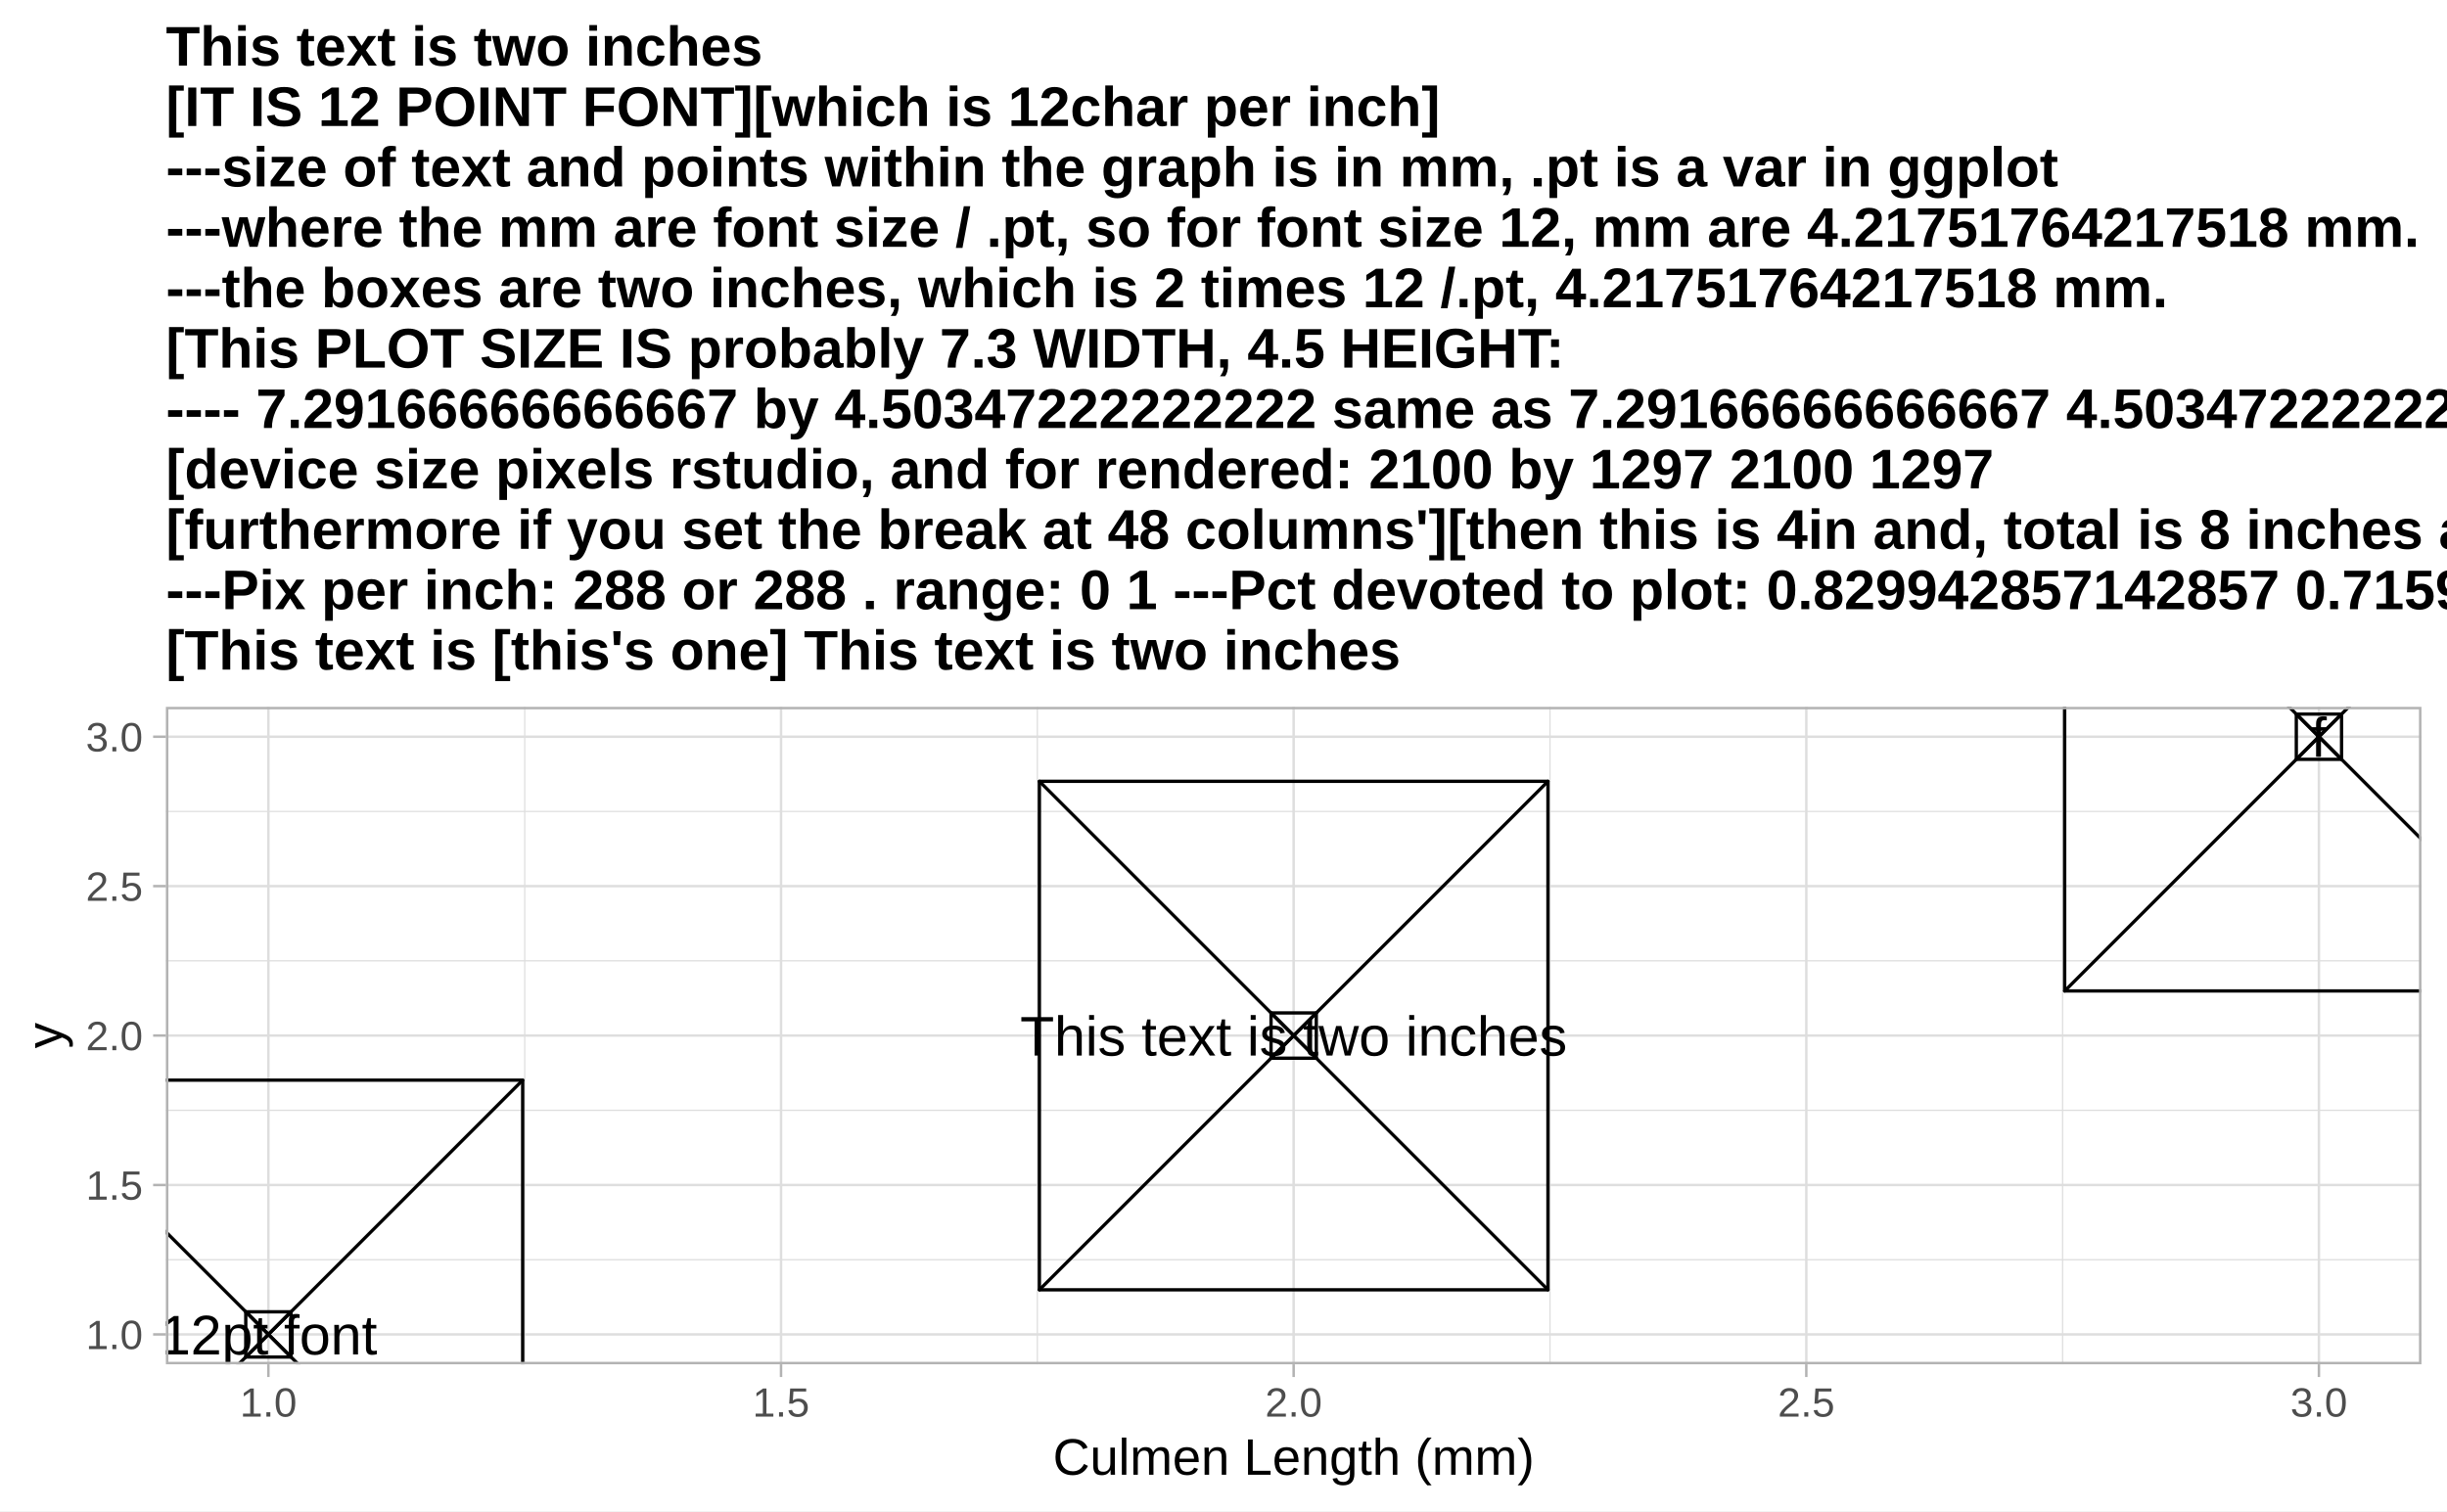
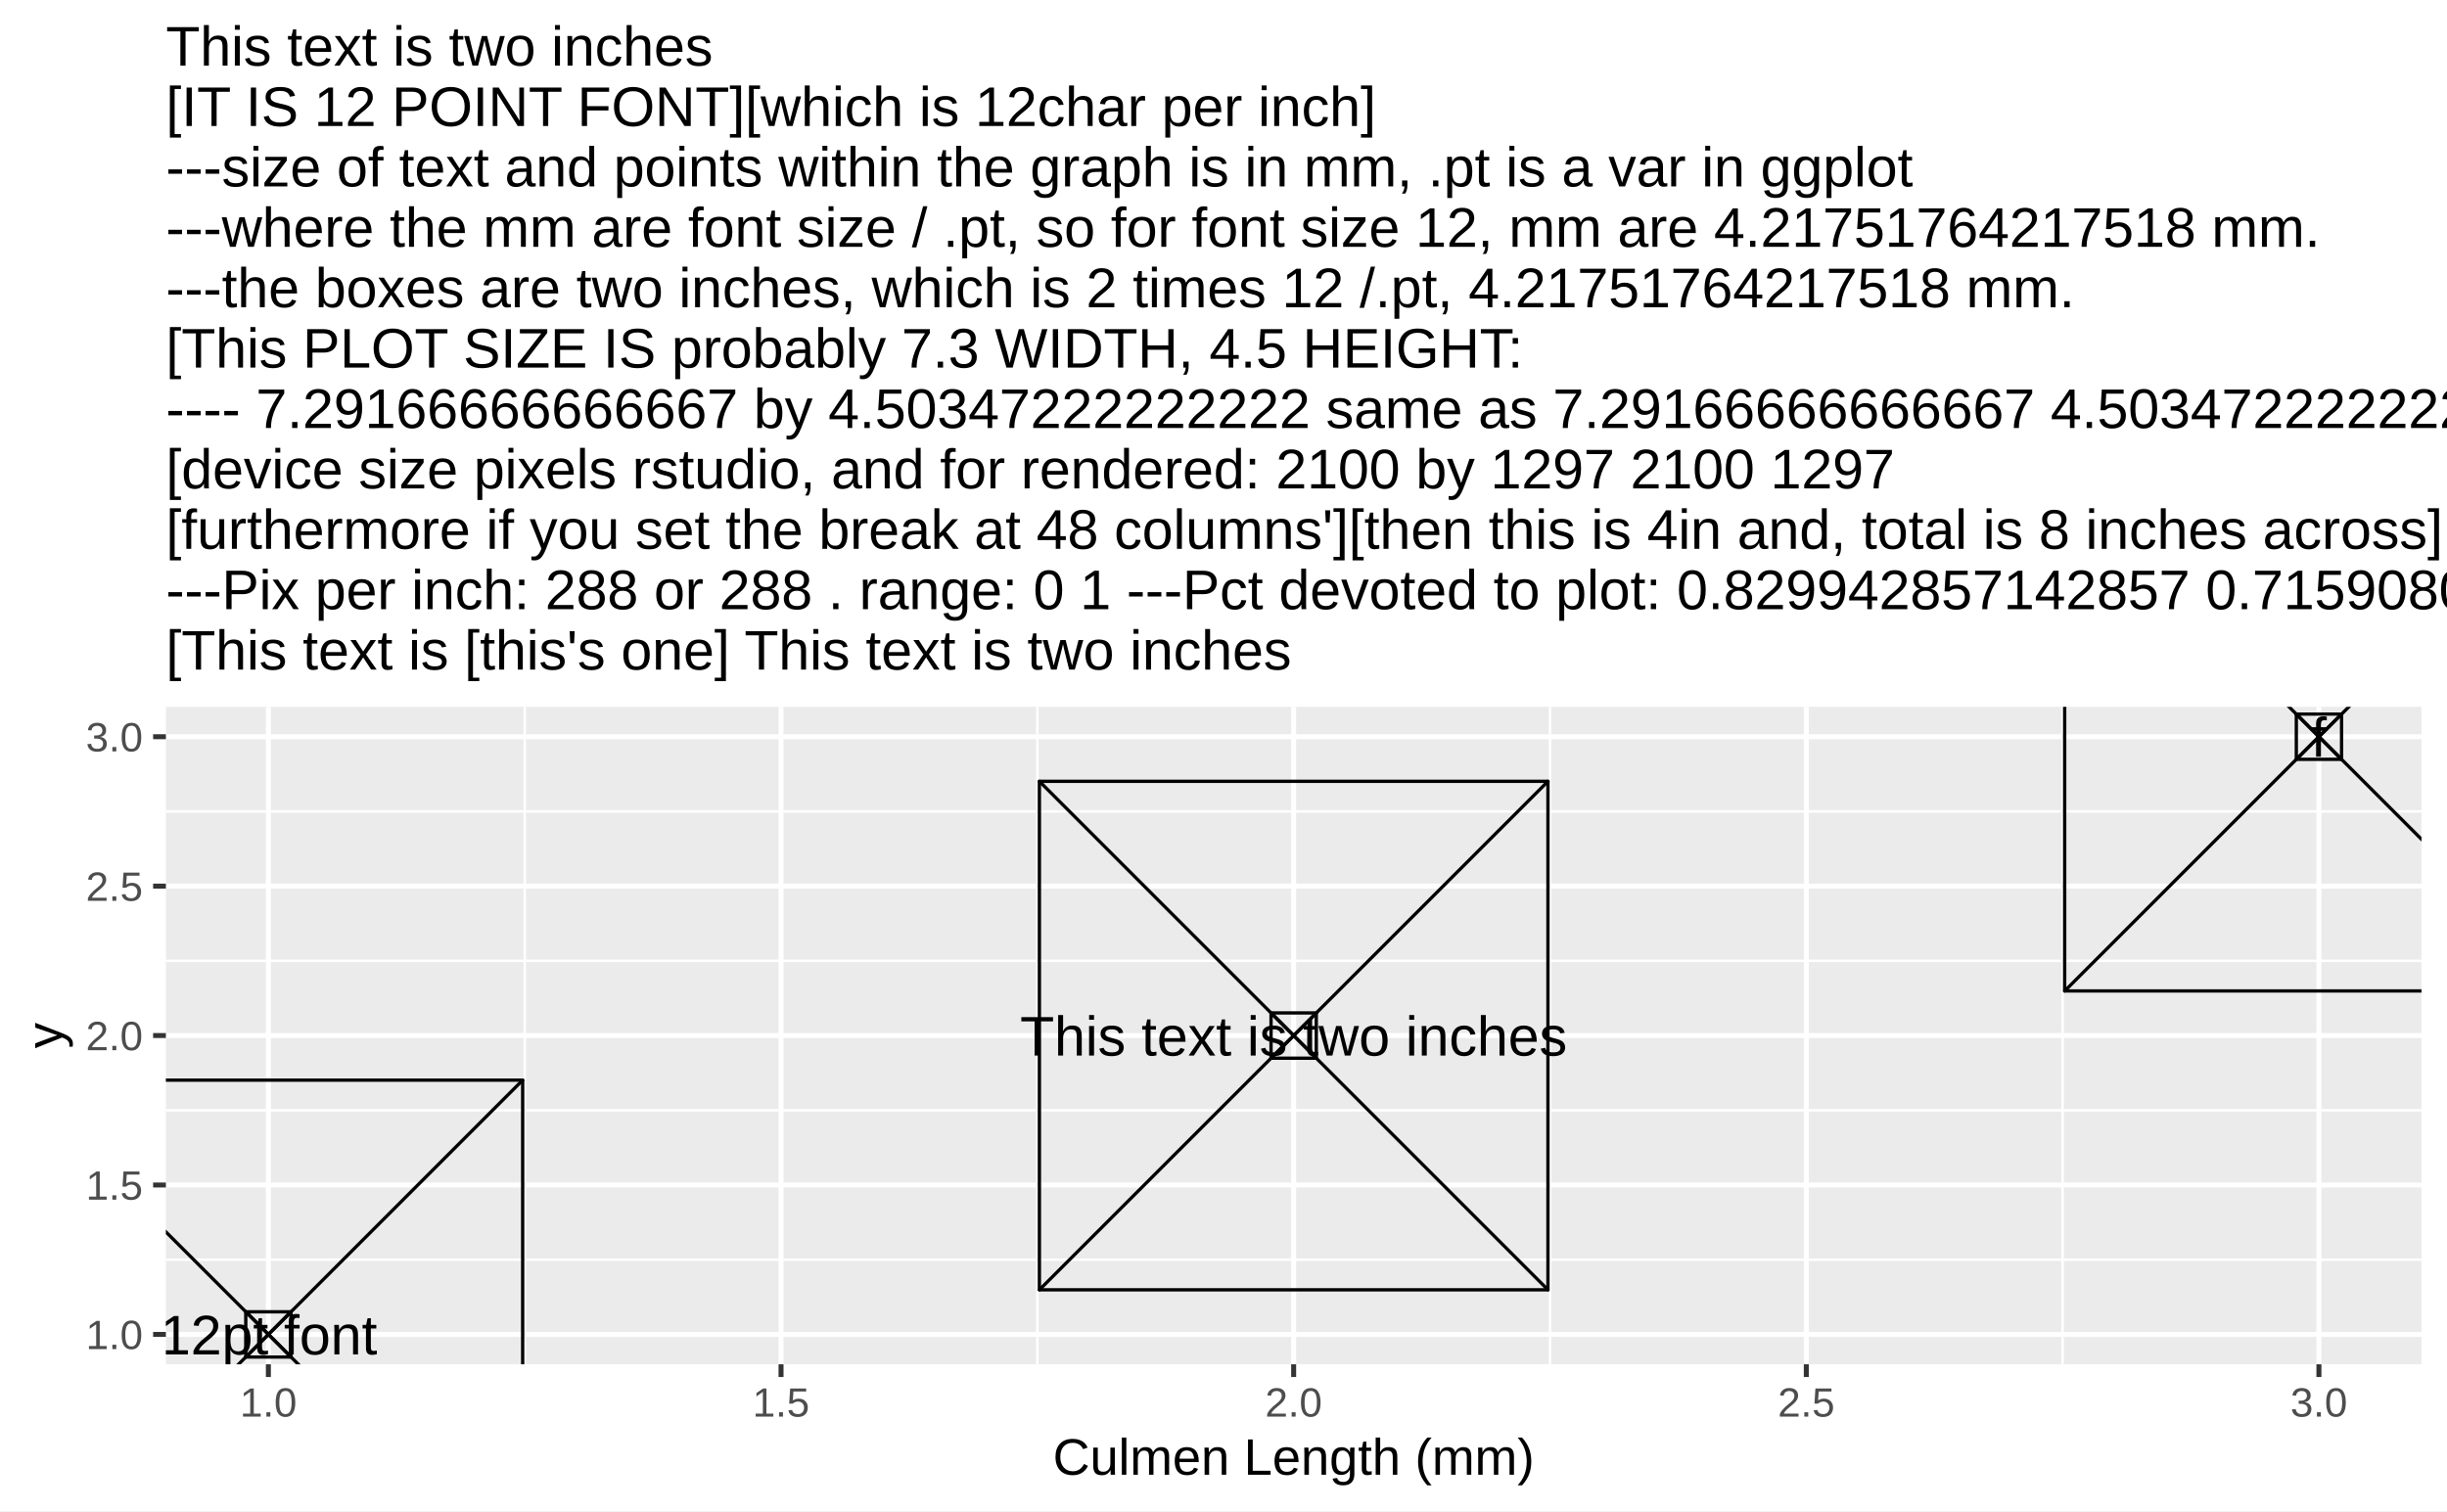
<svg xmlns="http://www.w3.org/2000/svg" class="svglite" width="525.00pt" height="324.25pt" viewBox="0 0 525.00 324.25">
  <defs>
    <style type="text/css">
    .svglite line, .svglite polyline, .svglite polygon, .svglite path, .svglite rect, .svglite circle {
      fill: none;
      stroke: #000000;
      stroke-linecap: round;
      stroke-linejoin: round;
      stroke-miterlimit: 10.00;
    }
    .svglite text {
      white-space: pre;
    }
  </style>
  </defs>
  <rect width="100%" height="100%" style="stroke: none; fill: #FFFFFF;" />
  <defs>
    <clipPath id="cpMC4wMHw1MjUuMDB8MC4wMHwzMjQuMjU=">
      <rect x="0.00" y="0.00" width="525.00" height="324.25" />
    </clipPath>
  </defs>
  <g clip-path="url(#cpMC4wMHw1MjUuMDB8MC4wMHwzMjQuMjU=)">
    <rect x="0.00" y="0.00" width="525.00" height="324.25" style="stroke-width: 1.07; stroke: #FFFFFF; fill: #FFFFFF;" />
  </g>
  <defs>
    <clipPath id="cpMzUuNTl8NTE5LjUyfDE1MS42OHwyOTIuNzU=">
      <rect x="35.59" y="151.68" width="483.93" height="141.08" />
    </clipPath>
  </defs>
  <g clip-path="url(#cpMzUuNTl8NTE5LjUyfDE1MS42OHwyOTIuNzU=)">
-     <rect x="35.59" y="151.68" width="483.93" height="141.08" style="stroke-width: 1.07; stroke: none; fill: #FFFFFF;" />
-     <polyline points="35.59,270.31 519.52,270.31 " style="stroke-width: 0.27; stroke: #DEDEDE; stroke-linecap: butt;" />
-     <polyline points="35.59,238.25 519.52,238.25 " style="stroke-width: 0.27; stroke: #DEDEDE; stroke-linecap: butt;" />
-     <polyline points="35.59,206.18 519.52,206.18 " style="stroke-width: 0.27; stroke: #DEDEDE; stroke-linecap: butt;" />
-     <polyline points="35.59,174.12 519.52,174.12 " style="stroke-width: 0.27; stroke: #DEDEDE; stroke-linecap: butt;" />
-     <polyline points="112.58,292.75 112.58,151.68 " style="stroke-width: 0.27; stroke: #DEDEDE; stroke-linecap: butt;" />
-     <polyline points="222.56,292.75 222.56,151.68 " style="stroke-width: 0.27; stroke: #DEDEDE; stroke-linecap: butt;" />
-     <polyline points="332.55,292.75 332.55,151.68 " style="stroke-width: 0.27; stroke: #DEDEDE; stroke-linecap: butt;" />
-     <polyline points="442.53,292.75 442.53,151.68 " style="stroke-width: 0.27; stroke: #DEDEDE; stroke-linecap: butt;" />
-     <polyline points="35.59,286.34 519.52,286.34 " style="stroke-width: 0.53; stroke: #DEDEDE; stroke-linecap: butt;" />
-     <polyline points="35.59,254.28 519.52,254.28 " style="stroke-width: 0.53; stroke: #DEDEDE; stroke-linecap: butt;" />
-     <polyline points="35.59,222.21 519.52,222.21 " style="stroke-width: 0.53; stroke: #DEDEDE; stroke-linecap: butt;" />
-     <polyline points="35.59,190.15 519.52,190.15 " style="stroke-width: 0.53; stroke: #DEDEDE; stroke-linecap: butt;" />
-     <polyline points="35.59,158.09 519.52,158.09 " style="stroke-width: 0.53; stroke: #DEDEDE; stroke-linecap: butt;" />
-     <polyline points="57.58,292.75 57.58,151.68 " style="stroke-width: 0.53; stroke: #DEDEDE; stroke-linecap: butt;" />
-     <polyline points="167.57,292.75 167.57,151.68 " style="stroke-width: 0.53; stroke: #DEDEDE; stroke-linecap: butt;" />
-     <polyline points="277.55,292.75 277.55,151.68 " style="stroke-width: 0.53; stroke: #DEDEDE; stroke-linecap: butt;" />
-     <polyline points="387.54,292.75 387.54,151.68 " style="stroke-width: 0.53; stroke: #DEDEDE; stroke-linecap: butt;" />
-     <polyline points="497.52,292.75 497.52,151.68 " style="stroke-width: 0.53; stroke: #DEDEDE; stroke-linecap: butt;" />
+     <rect x="35.59" y="151.68" width="483.93" height="141.08" style="stroke-width: 1.07; stroke: none; fill: #EBEBEB;" />
+     <polyline points="35.59,270.31 519.52,270.31 " style="stroke-width: 0.53; stroke: #FFFFFF; stroke-linecap: butt;" />
+     <polyline points="35.59,238.25 519.52,238.25 " style="stroke-width: 0.53; stroke: #FFFFFF; stroke-linecap: butt;" />
+     <polyline points="35.59,206.18 519.52,206.18 " style="stroke-width: 0.53; stroke: #FFFFFF; stroke-linecap: butt;" />
+     <polyline points="35.59,174.12 519.52,174.12 " style="stroke-width: 0.53; stroke: #FFFFFF; stroke-linecap: butt;" />
+     <polyline points="112.58,292.75 112.58,151.68 " style="stroke-width: 0.53; stroke: #FFFFFF; stroke-linecap: butt;" />
+     <polyline points="222.56,292.75 222.56,151.68 " style="stroke-width: 0.53; stroke: #FFFFFF; stroke-linecap: butt;" />
+     <polyline points="332.55,292.75 332.55,151.68 " style="stroke-width: 0.53; stroke: #FFFFFF; stroke-linecap: butt;" />
+     <polyline points="442.53,292.75 442.53,151.68 " style="stroke-width: 0.53; stroke: #FFFFFF; stroke-linecap: butt;" />
+     <polyline points="35.59,286.34 519.52,286.34 " style="stroke-width: 1.07; stroke: #FFFFFF; stroke-linecap: butt;" />
+     <polyline points="35.59,254.28 519.52,254.28 " style="stroke-width: 1.07; stroke: #FFFFFF; stroke-linecap: butt;" />
+     <polyline points="35.59,222.21 519.52,222.21 " style="stroke-width: 1.07; stroke: #FFFFFF; stroke-linecap: butt;" />
+     <polyline points="35.59,190.15 519.52,190.15 " style="stroke-width: 1.07; stroke: #FFFFFF; stroke-linecap: butt;" />
+     <polyline points="35.59,158.09 519.52,158.09 " style="stroke-width: 1.07; stroke: #FFFFFF; stroke-linecap: butt;" />
+     <polyline points="57.58,292.75 57.58,151.68 " style="stroke-width: 1.07; stroke: #FFFFFF; stroke-linecap: butt;" />
+     <polyline points="167.57,292.75 167.57,151.68 " style="stroke-width: 1.07; stroke: #FFFFFF; stroke-linecap: butt;" />
+     <polyline points="277.55,292.75 277.55,151.68 " style="stroke-width: 1.07; stroke: #FFFFFF; stroke-linecap: butt;" />
+     <polyline points="387.54,292.75 387.54,151.68 " style="stroke-width: 1.07; stroke: #FFFFFF; stroke-linecap: butt;" />
+     <polyline points="497.52,292.75 497.52,151.68 " style="stroke-width: 1.07; stroke: #FFFFFF; stroke-linecap: butt;" />
    <text x="57.58" y="290.64" text-anchor="middle" style="font-size: 12.00px; font-family: &quot;Arial&quot;;" textLength="46.71px" lengthAdjust="spacingAndGlyphs">12pt font</text>
    <text x="497.52" y="162.39" text-anchor="middle" style="font-size: 12.00px; font-family: &quot;Arial&quot;;" textLength="3.33px" lengthAdjust="spacingAndGlyphs">f</text>
    <text x="277.55" y="226.51" text-anchor="middle" style="font-size: 12.00px; font-family: &quot;Arial&quot;;" textLength="117.40px" lengthAdjust="spacingAndGlyphs">This text is two inches</text>
    <rect x="52.73" y="281.49" width="9.71" height="9.71" style="stroke-width: 0.71;" />
    <line x1="52.73" y1="291.20" x2="62.44" y2="281.49" style="stroke-width: 0.71;" />
    <line x1="52.73" y1="281.49" x2="62.44" y2="291.20" style="stroke-width: 0.71;" />
    <rect x="492.67" y="153.23" width="9.71" height="9.71" style="stroke-width: 0.71;" />
    <line x1="492.67" y1="162.94" x2="502.38" y2="153.23" style="stroke-width: 0.71;" />
    <line x1="492.67" y1="153.23" x2="502.38" y2="162.94" style="stroke-width: 0.71;" />
    <rect x="272.70" y="217.36" width="9.71" height="9.71" style="stroke-width: 0.71;" />
    <line x1="272.70" y1="227.07" x2="282.41" y2="217.36" style="stroke-width: 0.71;" />
    <line x1="272.70" y1="217.36" x2="282.41" y2="227.07" style="stroke-width: 0.71;" />
    <rect x="3.03" y="231.78" width="109.11" height="109.11" style="stroke-width: 0.71;" />
    <line x1="3.03" y1="340.90" x2="112.14" y2="231.78" style="stroke-width: 0.71;" />
    <line x1="3.03" y1="231.78" x2="112.14" y2="340.90" style="stroke-width: 0.71;" />
    <rect x="442.97" y="103.53" width="109.11" height="109.11" style="stroke-width: 0.71;" />
    <line x1="442.97" y1="212.65" x2="552.08" y2="103.53" style="stroke-width: 0.71;" />
    <line x1="442.97" y1="103.53" x2="552.08" y2="212.65" style="stroke-width: 0.71;" />
    <rect x="223.00" y="167.66" width="109.11" height="109.11" style="stroke-width: 0.71;" />
    <line x1="223.00" y1="276.77" x2="332.11" y2="167.66" style="stroke-width: 0.71;" />
    <line x1="223.00" y1="167.66" x2="332.11" y2="276.77" style="stroke-width: 0.71;" />
-     <rect x="35.59" y="151.68" width="483.93" height="141.08" style="stroke-width: 1.07; stroke: #B3B3B3;" />
  </g>
  <g clip-path="url(#cpMC4wMHw1MjUuMDB8MC4wMHwzMjQuMjU=)">
    <text x="30.65" y="289.49" text-anchor="end" style="font-size: 8.80px;fill: #4D4D4D; font-family: &quot;Arial&quot;;" textLength="12.24px" lengthAdjust="spacingAndGlyphs">1.0</text>
    <text x="30.65" y="257.43" text-anchor="end" style="font-size: 8.80px;fill: #4D4D4D; font-family: &quot;Arial&quot;;" textLength="12.24px" lengthAdjust="spacingAndGlyphs">1.5</text>
    <text x="30.65" y="225.36" text-anchor="end" style="font-size: 8.80px;fill: #4D4D4D; font-family: &quot;Arial&quot;;" textLength="12.24px" lengthAdjust="spacingAndGlyphs">2.0</text>
    <text x="30.65" y="193.30" text-anchor="end" style="font-size: 8.80px;fill: #4D4D4D; font-family: &quot;Arial&quot;;" textLength="12.24px" lengthAdjust="spacingAndGlyphs">2.5</text>
    <text x="30.65" y="161.24" text-anchor="end" style="font-size: 8.80px;fill: #4D4D4D; font-family: &quot;Arial&quot;;" textLength="12.24px" lengthAdjust="spacingAndGlyphs">3.0</text>
-     <polyline points="32.85,286.34 35.59,286.34 " style="stroke-width: 0.53; stroke: #B3B3B3; stroke-linecap: butt;" />
-     <polyline points="32.85,254.28 35.59,254.28 " style="stroke-width: 0.53; stroke: #B3B3B3; stroke-linecap: butt;" />
-     <polyline points="32.85,222.21 35.59,222.21 " style="stroke-width: 0.53; stroke: #B3B3B3; stroke-linecap: butt;" />
-     <polyline points="32.85,190.15 35.59,190.15 " style="stroke-width: 0.53; stroke: #B3B3B3; stroke-linecap: butt;" />
-     <polyline points="32.85,158.09 35.59,158.09 " style="stroke-width: 0.53; stroke: #B3B3B3; stroke-linecap: butt;" />
-     <polyline points="57.58,295.49 57.58,292.75 " style="stroke-width: 0.53; stroke: #B3B3B3; stroke-linecap: butt;" />
-     <polyline points="167.57,295.49 167.57,292.75 " style="stroke-width: 0.53; stroke: #B3B3B3; stroke-linecap: butt;" />
-     <polyline points="277.55,295.49 277.55,292.75 " style="stroke-width: 0.53; stroke: #B3B3B3; stroke-linecap: butt;" />
-     <polyline points="387.54,295.49 387.54,292.75 " style="stroke-width: 0.53; stroke: #B3B3B3; stroke-linecap: butt;" />
-     <polyline points="497.52,295.49 497.52,292.75 " style="stroke-width: 0.53; stroke: #B3B3B3; stroke-linecap: butt;" />
+     <polyline points="32.85,286.34 35.59,286.34 " style="stroke-width: 1.07; stroke: #333333; stroke-linecap: butt;" />
+     <polyline points="32.85,254.28 35.59,254.28 " style="stroke-width: 1.07; stroke: #333333; stroke-linecap: butt;" />
+     <polyline points="32.85,222.21 35.59,222.21 " style="stroke-width: 1.07; stroke: #333333; stroke-linecap: butt;" />
+     <polyline points="32.85,190.15 35.59,190.15 " style="stroke-width: 1.07; stroke: #333333; stroke-linecap: butt;" />
+     <polyline points="32.85,158.09 35.59,158.09 " style="stroke-width: 1.07; stroke: #333333; stroke-linecap: butt;" />
+     <polyline points="57.58,295.49 57.58,292.75 " style="stroke-width: 1.07; stroke: #333333; stroke-linecap: butt;" />
+     <polyline points="167.57,295.49 167.57,292.75 " style="stroke-width: 1.07; stroke: #333333; stroke-linecap: butt;" />
+     <polyline points="277.55,295.49 277.55,292.75 " style="stroke-width: 1.07; stroke: #333333; stroke-linecap: butt;" />
+     <polyline points="387.54,295.49 387.54,292.75 " style="stroke-width: 1.07; stroke: #333333; stroke-linecap: butt;" />
+     <polyline points="497.52,295.49 497.52,292.75 " style="stroke-width: 1.07; stroke: #333333; stroke-linecap: butt;" />
    <text x="57.58" y="303.99" text-anchor="middle" style="font-size: 8.80px;fill: #4D4D4D; font-family: &quot;Arial&quot;;" textLength="12.24px" lengthAdjust="spacingAndGlyphs">1.0</text>
    <text x="167.57" y="303.99" text-anchor="middle" style="font-size: 8.80px;fill: #4D4D4D; font-family: &quot;Arial&quot;;" textLength="12.24px" lengthAdjust="spacingAndGlyphs">1.5</text>
    <text x="277.55" y="303.99" text-anchor="middle" style="font-size: 8.80px;fill: #4D4D4D; font-family: &quot;Arial&quot;;" textLength="12.24px" lengthAdjust="spacingAndGlyphs">2.0</text>
    <text x="387.54" y="303.99" text-anchor="middle" style="font-size: 8.80px;fill: #4D4D4D; font-family: &quot;Arial&quot;;" textLength="12.24px" lengthAdjust="spacingAndGlyphs">2.5</text>
    <text x="497.52" y="303.99" text-anchor="middle" style="font-size: 8.80px;fill: #4D4D4D; font-family: &quot;Arial&quot;;" textLength="12.24px" lengthAdjust="spacingAndGlyphs">3.0</text>
    <text x="277.55" y="316.45" text-anchor="middle" style="font-size: 11.00px; font-family: &quot;Arial&quot;;" textLength="103.35px" lengthAdjust="spacingAndGlyphs">Culmen Length (mm)</text>
    <text transform="translate(13.36,222.21) rotate(-90)" text-anchor="middle" style="font-size: 11.00px; font-family: &quot;Arial&quot;;" textLength="5.50px" lengthAdjust="spacingAndGlyphs">y</text>
-     <text x="35.59" y="14.08" style="font-size: 12.00px; font-weight: bold; font-family: &quot;Arial&quot;;" textLength="131.36px" lengthAdjust="spacingAndGlyphs">This text is two inches </text>
-     <text x="35.59" y="27.04" style="font-size: 12.00px; font-weight: bold; font-family: &quot;Arial&quot;;" textLength="273.41px" lengthAdjust="spacingAndGlyphs">[IT IS 12 POINT FONT][which is 12char per inch]</text>
-     <text x="35.59" y="40.00" style="font-size: 12.00px; font-weight: bold; font-family: &quot;Arial&quot;;" textLength="406.02px" lengthAdjust="spacingAndGlyphs">---size of text and points within the graph is in mm, .pt is a var in ggplot</text>
-     <text x="35.59" y="52.96" style="font-size: 12.00px; font-weight: bold; font-family: &quot;Arial&quot;;" textLength="483.55px" lengthAdjust="spacingAndGlyphs">---where the mm are font size / .pt, so for font size 12, mm are 4.21751764217518 mm.</text>
-     <text x="35.59" y="65.92" style="font-size: 12.00px; font-weight: bold; font-family: &quot;Arial&quot;;" textLength="429.54px" lengthAdjust="spacingAndGlyphs">---the boxes are two inches, which is 2 times 12 /.pt, 4.21751764217518 mm.</text>
-     <text x="35.59" y="78.88" style="font-size: 12.00px; font-weight: bold; font-family: &quot;Arial&quot;;" textLength="300.06px" lengthAdjust="spacingAndGlyphs">[This PLOT SIZE IS probably 7.3 WIDTH, 4.5 HEIGHT:</text>
-     <text x="35.59" y="91.84" style="font-size: 12.00px; font-weight: bold; font-family: &quot;Arial&quot;;" textLength="517.83px" lengthAdjust="spacingAndGlyphs">----  7.29166666666667 by 4.50347222222222 same as 7.29166666666667 4.50347222222222 </text>
-     <text x="35.59" y="104.80" style="font-size: 12.00px; font-weight: bold; font-family: &quot;Arial&quot;;" textLength="395.55px" lengthAdjust="spacingAndGlyphs">[device size pixels rstudio, and for rendered: 2100 by 1297 2100 1297 </text>
-     <text x="35.59" y="117.76" style="font-size: 12.00px; font-weight: bold; font-family: &quot;Arial&quot;;" textLength="530.32px" lengthAdjust="spacingAndGlyphs">[furthermore if you set the break at 48 columns'][then this is 4in and, total is 8 inches across]</text>
-     <text x="35.59" y="130.72" style="font-size: 12.00px; font-weight: bold; font-family: &quot;Arial&quot;;" textLength="570.32px" lengthAdjust="spacingAndGlyphs">---Pix per inch: 288 or 288 . range: 0 1 ---Pct devoted to plot: 0.829942857142857 0.715908095605243 </text>
-     <text x="35.59" y="143.68" style="font-size: 12.00px; font-weight: bold; font-family: &quot;Arial&quot;;" textLength="328.23px" lengthAdjust="spacingAndGlyphs">[This text is     [this's one]               This text is two inches </text>
+     <text x="35.59" y="14.08" style="font-size: 12.00px; font-family: &quot;Arial&quot;;" textLength="120.73px" lengthAdjust="spacingAndGlyphs">This text is two inches </text>
+     <text x="35.59" y="27.04" style="font-size: 12.00px; font-family: &quot;Arial&quot;;" textLength="259.68px" lengthAdjust="spacingAndGlyphs">[IT IS 12 POINT FONT][which is 12char per inch]</text>
+     <text x="35.59" y="40.00" style="font-size: 12.00px; font-family: &quot;Arial&quot;;" textLength="374.87px" lengthAdjust="spacingAndGlyphs">---size of text and points within the graph is in mm, .pt is a var in ggplot</text>
+     <text x="35.59" y="52.96" style="font-size: 12.00px; font-family: &quot;Arial&quot;;" textLength="462.28px" lengthAdjust="spacingAndGlyphs">---where the mm are font size / .pt, so for font size 12, mm are 4.21751764217518 mm.</text>
+     <text x="35.59" y="65.92" style="font-size: 12.00px; font-family: &quot;Arial&quot;;" textLength="409.61px" lengthAdjust="spacingAndGlyphs">---the boxes are two inches, which is 2 times 12 /.pt, 4.21751764217518 mm.</text>
+     <text x="35.59" y="78.88" style="font-size: 12.00px; font-family: &quot;Arial&quot;;" textLength="291.23px" lengthAdjust="spacingAndGlyphs">[This PLOT SIZE IS probably 7.3 WIDTH, 4.5 HEIGHT:</text>
+     <text x="35.59" y="91.84" style="font-size: 12.00px; font-family: &quot;Arial&quot;;" textLength="514.50px" lengthAdjust="spacingAndGlyphs">----  7.29166666666667 by 4.50347222222222 same as 7.29166666666667 4.50347222222222 </text>
+     <text x="35.59" y="104.80" style="font-size: 12.00px; font-family: &quot;Arial&quot;;" textLength="374.29px" lengthAdjust="spacingAndGlyphs">[device size pixels rstudio, and for rendered: 2100 by 1297 2100 1297 </text>
+     <text x="35.59" y="117.76" style="font-size: 12.00px; font-family: &quot;Arial&quot;;" textLength="488.60px" lengthAdjust="spacingAndGlyphs">[furthermore if you set the break at 48 columns'][then this is 4in and, total is 8 inches across]</text>
+     <text x="35.59" y="130.72" style="font-size: 12.00px; font-family: &quot;Arial&quot;;" textLength="551.10px" lengthAdjust="spacingAndGlyphs">---Pix per inch: 288 or 288 . range: 0 1 ---Pct devoted to plot: 0.829942857142857 0.715908095605243 </text>
+     <text x="35.59" y="143.68" style="font-size: 12.00px; font-family: &quot;Arial&quot;;" textLength="304.87px" lengthAdjust="spacingAndGlyphs">[This text is     [this's one]               This text is two inches </text>
  </g>
</svg>
